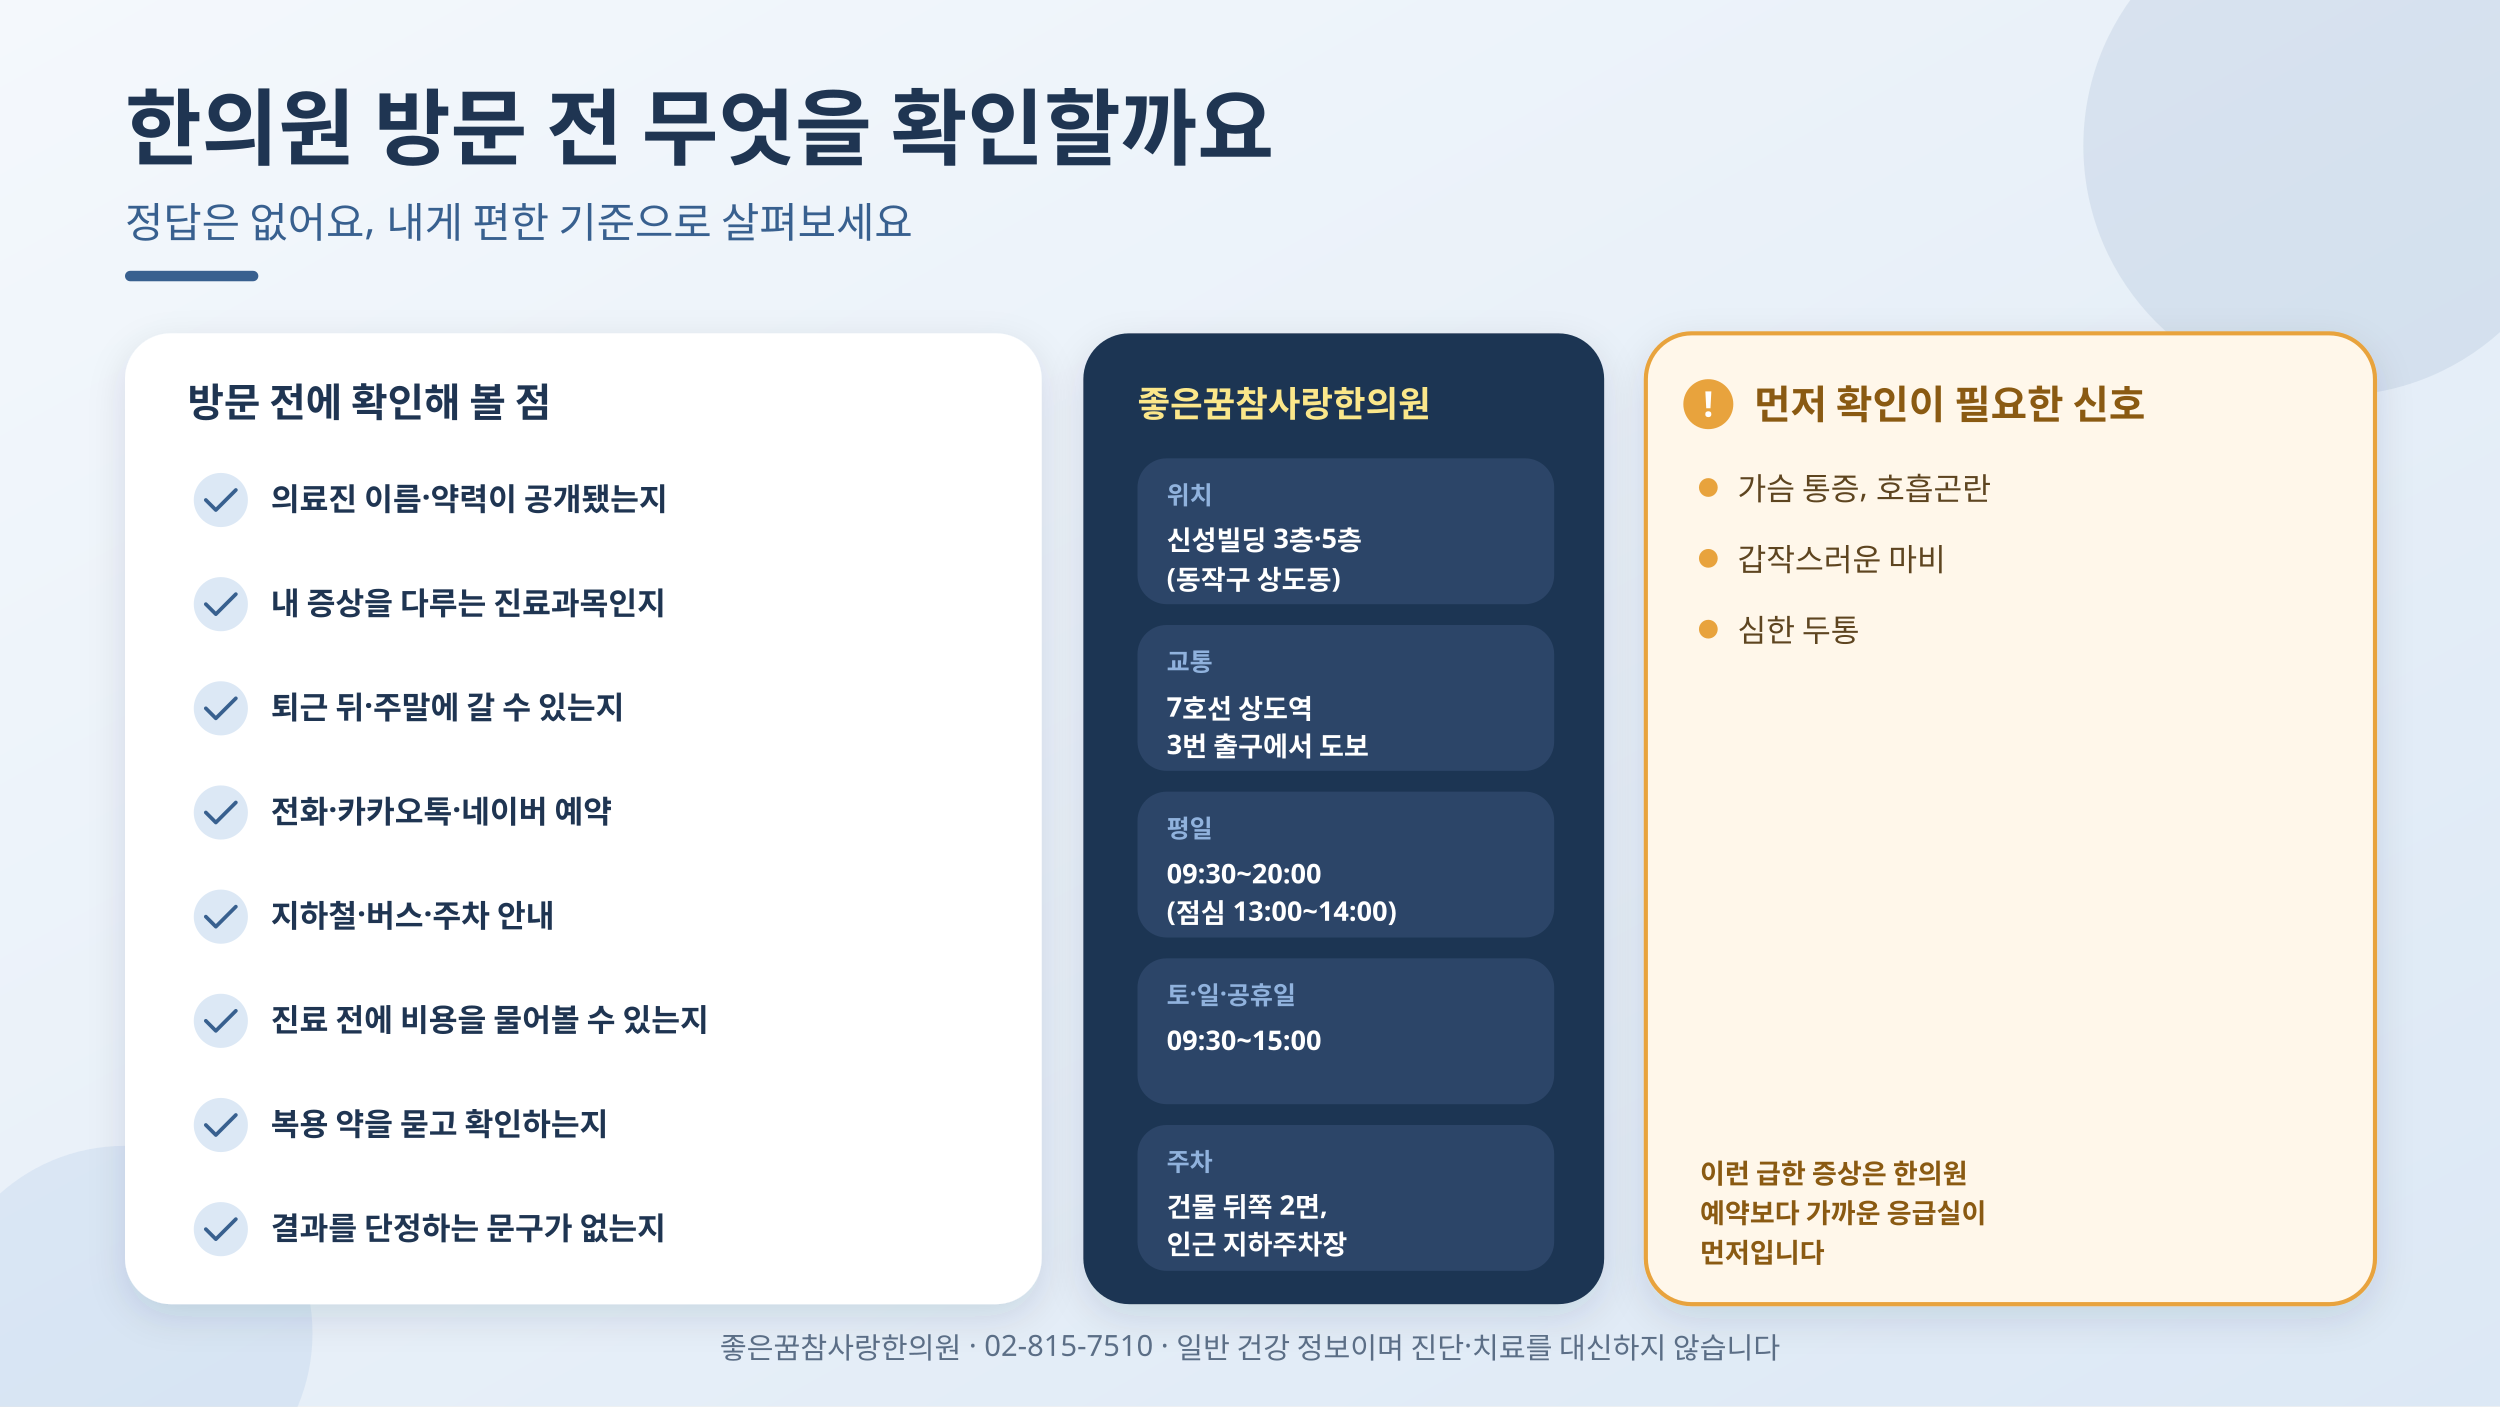
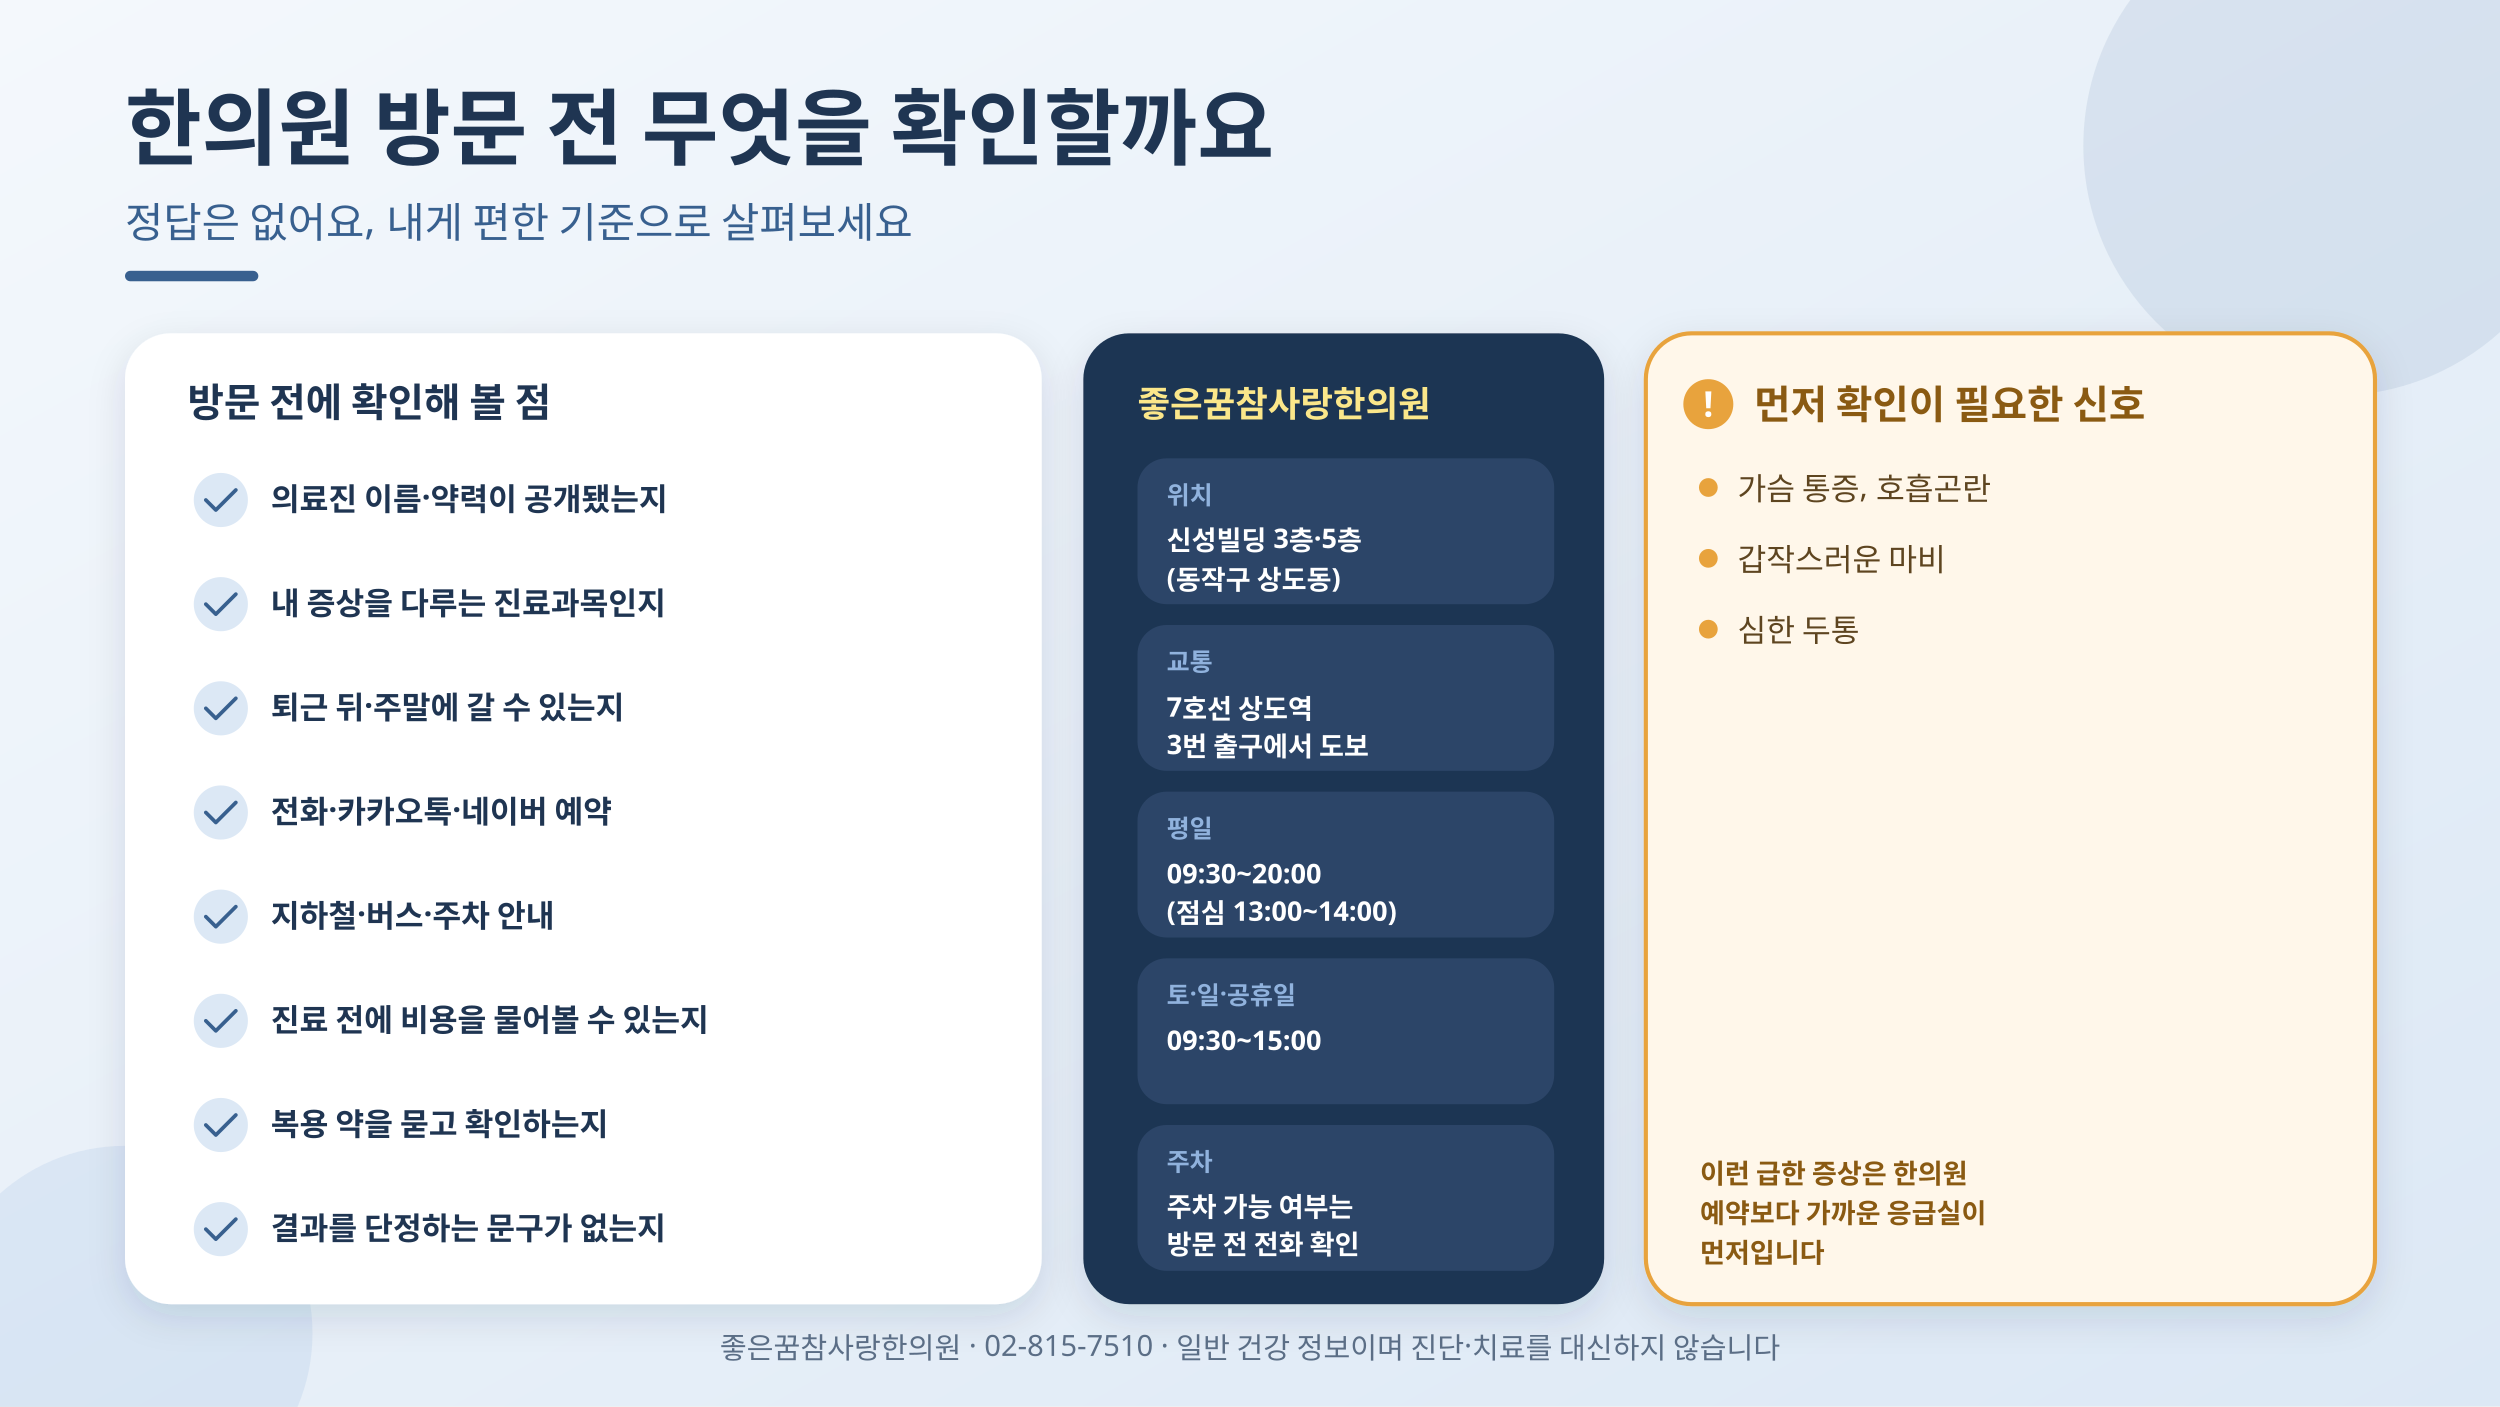
<svg xmlns="http://www.w3.org/2000/svg" viewBox="0 0 1200 675" width="1200" height="675">
  <defs>
    <linearGradient id="bg" x1="0" y1="0" x2="1" y2="1">
      <stop offset="0" stop-color="#F4F8FC" />
      <stop offset="1" stop-color="#DCE8F5" />
    </linearGradient>
    <filter id="sh" x="-10%" y="-10%" width="120%" height="130%">
      <feDropShadow dx="0" dy="6" stdDeviation="9" flood-color="#1F3552" flood-opacity="0.12" />
    </filter>
  </defs>
  <rect width="1200" height="675" fill="url(#bg)" />
  <circle cx="1120" cy="70" r="120" fill="#38608F" opacity="0.10" />
  <circle cx="60" cy="640" r="90" fill="#90B2DD" opacity="0.18" />
  <text x="60" y="76" font-family="'Nanum Myeongjo','Noto Serif KR','Malgun Gothic',serif" font-size="40" font-weight="800" fill="#1F3552" text-anchor="start">
    <tspan x="60" dy="0">한의원 방문 전 무엇을 확인할까요</tspan>
  </text>
  <text x="60" y="114" font-family="'Noto Sans KR','Malgun Gothic','Apple SD Gothic Neo',sans-serif" font-size="20" font-weight="400" fill="#38608F" text-anchor="start">
    <tspan x="60" dy="0">정답은 없어요, 내게 편한 기준으로 살펴보세요</tspan>
  </text>
  <rect x="60" y="130" width="64" height="5" rx="2.5" fill="#38608F" />
  <rect x="60" y="160" width="440" height="466" rx="22" fill="#FFFFFF" filter="url(#sh)" />
  <text x="90" y="200" font-family="'Noto Sans KR','Malgun Gothic','Apple SD Gothic Neo',sans-serif" font-size="19" font-weight="800" fill="#1F3552" text-anchor="start">
    <tspan x="90" dy="0">방문 전에 확인해 볼 점</tspan>
  </text>
  <circle cx="106" cy="240" r="13" fill="#DCE8F5" />
  <g transform="translate(106 240) scale(0.6)" fill="none" stroke="#38608F" stroke-width="3" stroke-linecap="round" stroke-linejoin="round">
    <path d="M-12 0 l8 8 l16 -16" />
  </g>
  <text x="130" y="245" font-family="'Noto Sans KR','Malgun Gothic','Apple SD Gothic Neo',sans-serif" font-size="15" font-weight="600" fill="#1F3552" text-anchor="start">
    <tspan x="130" dy="0">의료진 이름·약력이 공개됐는지</tspan>
  </text>
  <circle cx="106" cy="290" r="13" fill="#DCE8F5" />
  <g transform="translate(106 290) scale(0.6)" fill="none" stroke="#38608F" stroke-width="3" stroke-linecap="round" stroke-linejoin="round">
    <path d="M-12 0 l8 8 l16 -16" />
  </g>
  <text x="130" y="295" font-family="'Noto Sans KR','Malgun Gothic','Apple SD Gothic Neo',sans-serif" font-size="15" font-weight="600" fill="#1F3552" text-anchor="start">
    <tspan x="130" dy="0">내 증상을 다루는 진료과목인지</tspan>
  </text>
  <circle cx="106" cy="340" r="13" fill="#DCE8F5" />
  <g transform="translate(106 340) scale(0.6)" fill="none" stroke="#38608F" stroke-width="3" stroke-linecap="round" stroke-linejoin="round">
    <path d="M-12 0 l8 8 l16 -16" />
  </g>
  <text x="130" y="345" font-family="'Noto Sans KR','Malgun Gothic','Apple SD Gothic Neo',sans-serif" font-size="15" font-weight="600" fill="#1F3552" text-anchor="start">
    <tspan x="130" dy="0">퇴근 뒤·주말에 갈 수 있는지</tspan>
  </text>
  <circle cx="106" cy="390" r="13" fill="#DCE8F5" />
  <g transform="translate(106 390) scale(0.6)" fill="none" stroke="#38608F" stroke-width="3" stroke-linecap="round" stroke-linejoin="round">
    <path d="M-12 0 l8 8 l16 -16" />
  </g>
  <text x="130" y="395" font-family="'Noto Sans KR','Malgun Gothic','Apple SD Gothic Neo',sans-serif" font-size="15" font-weight="600" fill="#1F3552" text-anchor="start">
    <tspan x="130" dy="0">전화·카카오톡·네이버 예약</tspan>
  </text>
  <circle cx="106" cy="440" r="13" fill="#DCE8F5" />
  <g transform="translate(106 440) scale(0.6)" fill="none" stroke="#38608F" stroke-width="3" stroke-linecap="round" stroke-linejoin="round">
    <path d="M-12 0 l8 8 l16 -16" />
  </g>
  <text x="130" y="445" font-family="'Noto Sans KR','Malgun Gothic','Apple SD Gothic Neo',sans-serif" font-size="15" font-weight="600" fill="#1F3552" text-anchor="start">
    <tspan x="130" dy="0">지하철·버스·주차 안내</tspan>
  </text>
  <circle cx="106" cy="490" r="13" fill="#DCE8F5" />
  <g transform="translate(106 490) scale(0.6)" fill="none" stroke="#38608F" stroke-width="3" stroke-linecap="round" stroke-linejoin="round">
    <path d="M-12 0 l8 8 l16 -16" />
  </g>
  <text x="130" y="495" font-family="'Noto Sans KR','Malgun Gothic','Apple SD Gothic Neo',sans-serif" font-size="15" font-weight="600" fill="#1F3552" text-anchor="start">
    <tspan x="130" dy="0">진료 전에 비용을 물어볼 수 있는지</tspan>
  </text>
  <circle cx="106" cy="540" r="13" fill="#DCE8F5" />
  <g transform="translate(106 540) scale(0.6)" fill="none" stroke="#38608F" stroke-width="3" stroke-linecap="round" stroke-linejoin="round">
    <path d="M-12 0 l8 8 l16 -16" />
  </g>
  <text x="130" y="545" font-family="'Noto Sans KR','Malgun Gothic','Apple SD Gothic Neo',sans-serif" font-size="15" font-weight="600" fill="#1F3552" text-anchor="start">
    <tspan x="130" dy="0">복용 약을 묻고 확인하는지</tspan>
  </text>
  <circle cx="106" cy="590" r="13" fill="#DCE8F5" />
  <g transform="translate(106 590) scale(0.6)" fill="none" stroke="#38608F" stroke-width="3" stroke-linecap="round" stroke-linejoin="round">
    <path d="M-12 0 l8 8 l16 -16" />
  </g>
  <text x="130" y="595" font-family="'Noto Sans KR','Malgun Gothic','Apple SD Gothic Neo',sans-serif" font-size="15" font-weight="600" fill="#1F3552" text-anchor="start">
    <tspan x="130" dy="0">결과를 단정하는 문구가 없는지</tspan>
  </text>
  <rect x="520" y="160" width="250" height="466" rx="22" fill="#1F3552" filter="url(#sh)" />
  <text x="546" y="200" font-family="'Noto Sans KR','Malgun Gothic','Apple SD Gothic Neo',sans-serif" font-size="17" font-weight="800" fill="#FBE78A" text-anchor="start">
    <tspan x="546" dy="0">좋은꿈참사랑한의원</tspan>
  </text>
  <rect x="546" y="220" width="200" height="70" rx="14" fill="#2C4568" />
  <text x="560" y="242" font-family="'Noto Sans KR','Malgun Gothic','Apple SD Gothic Neo',sans-serif" font-size="12" font-weight="700" fill="#90B2DD" text-anchor="start">
    <tspan x="560" dy="0">위치</tspan>
  </text>
  <text x="560" y="264" font-family="'Noto Sans KR','Malgun Gothic','Apple SD Gothic Neo',sans-serif" font-size="13" font-weight="600" fill="#FFFFFF" text-anchor="start">
    <tspan x="560" dy="0">신성빌딩 3층·5층</tspan>
    <tspan x="560" dy="18">(동작구 상도동)</tspan>
  </text>
  <rect x="546" y="300" width="200" height="70" rx="14" fill="#2C4568" />
  <text x="560" y="322" font-family="'Noto Sans KR','Malgun Gothic','Apple SD Gothic Neo',sans-serif" font-size="12" font-weight="700" fill="#90B2DD" text-anchor="start">
    <tspan x="560" dy="0">교통</tspan>
  </text>
  <text x="560" y="344" font-family="'Noto Sans KR','Malgun Gothic','Apple SD Gothic Neo',sans-serif" font-size="13" font-weight="600" fill="#FFFFFF" text-anchor="start">
    <tspan x="560" dy="0">7호선 상도역</tspan>
    <tspan x="560" dy="18">3번 출구에서 도보</tspan>
  </text>
  <rect x="546" y="380" width="200" height="70" rx="14" fill="#2C4568" />
  <text x="560" y="402" font-family="'Noto Sans KR','Malgun Gothic','Apple SD Gothic Neo',sans-serif" font-size="12" font-weight="700" fill="#90B2DD" text-anchor="start">
    <tspan x="560" dy="0">평일</tspan>
  </text>
  <text x="560" y="424" font-family="'Noto Sans KR','Malgun Gothic','Apple SD Gothic Neo',sans-serif" font-size="13" font-weight="600" fill="#FFFFFF" text-anchor="start">
    <tspan x="560" dy="0">09:30~20:00</tspan>
    <tspan x="560" dy="18">(점심 13:00~14:00)</tspan>
  </text>
  <rect x="546" y="460" width="200" height="70" rx="14" fill="#2C4568" />
  <text x="560" y="482" font-family="'Noto Sans KR','Malgun Gothic','Apple SD Gothic Neo',sans-serif" font-size="12" font-weight="700" fill="#90B2DD" text-anchor="start">
    <tspan x="560" dy="0">토·일·공휴일</tspan>
  </text>
  <text x="560" y="504" font-family="'Noto Sans KR','Malgun Gothic','Apple SD Gothic Neo',sans-serif" font-size="13" font-weight="600" fill="#FFFFFF" text-anchor="start">
    <tspan x="560" dy="0">09:30~15:00</tspan>
  </text>
  <rect x="546" y="540" width="200" height="70" rx="14" fill="#2C4568" />
  <text x="560" y="562" font-family="'Noto Sans KR','Malgun Gothic','Apple SD Gothic Neo',sans-serif" font-size="12" font-weight="700" fill="#90B2DD" text-anchor="start">
    <tspan x="560" dy="0">주차</tspan>
  </text>
  <text x="560" y="584" font-family="'Noto Sans KR','Malgun Gothic','Apple SD Gothic Neo',sans-serif" font-size="13" font-weight="600" fill="#FFFFFF" text-anchor="start">
-     <tspan x="560" dy="0">건물 뒤쪽 2면,</tspan>
-     <tspan x="560" dy="18">인근 지하주차장</tspan>
+     <tspan x="560" dy="0">주차 가능 여부는</tspan>
+     <tspan x="560" dy="18">방문 전 전화 확인</tspan>
  </text>
  <rect x="790" y="160" width="350" height="466" rx="22" fill="#FFF7EA" stroke="#E8A33D" stroke-width="2" filter="url(#sh)" />
  <circle cx="820" cy="194" r="12" fill="#E8A33D" />
  <text x="820" y="200" font-family="'Noto Sans KR','Malgun Gothic','Apple SD Gothic Neo',sans-serif" font-size="17" font-weight="800" fill="#FFFFFF" text-anchor="middle">
    <tspan x="820" dy="0">!</tspan>
  </text>
  <text x="842" y="201" font-family="'Noto Sans KR','Malgun Gothic','Apple SD Gothic Neo',sans-serif" font-size="19" font-weight="800" fill="#8A5A12" text-anchor="start">
    <tspan x="842" dy="0">먼저 확인이 필요한 신호</tspan>
  </text>
  <circle cx="820" cy="234" r="4.5" fill="#E8A33D" />
  <text x="834" y="240" font-family="'Noto Sans KR','Malgun Gothic','Apple SD Gothic Neo',sans-serif" font-size="15" font-weight="500" fill="#5E4520" text-anchor="start">
    <tspan x="834" dy="0">가슴 통증, 호흡곤란</tspan>
  </text>
  <circle cx="820" cy="268" r="4.5" fill="#E8A33D" />
  <text x="834" y="274" font-family="'Noto Sans KR','Malgun Gothic','Apple SD Gothic Neo',sans-serif" font-size="15" font-weight="500" fill="#5E4520" text-anchor="start">
    <tspan x="834" dy="0">갑작스러운 마비</tspan>
  </text>
  <circle cx="820" cy="302" r="4.5" fill="#E8A33D" />
  <text x="834" y="308" font-family="'Noto Sans KR','Malgun Gothic','Apple SD Gothic Neo',sans-serif" font-size="15" font-weight="500" fill="#5E4520" text-anchor="start">
    <tspan x="834" dy="0">심한 두통</tspan>
  </text>
  <text x="816" y="568" font-family="'Noto Sans KR','Malgun Gothic','Apple SD Gothic Neo',sans-serif" font-size="13" font-weight="700" fill="#8A5A12" text-anchor="start">
    <tspan x="816" dy="0">이런 급한 증상은 한의원</tspan>
    <tspan x="816" dy="19">예약보다 가까운 응급실이</tspan>
    <tspan x="816" dy="19">먼저입니다</tspan>
  </text>
  <text x="600" y="652" font-family="'Noto Sans KR','Malgun Gothic','Apple SD Gothic Neo',sans-serif" font-size="14" font-weight="400" fill="#5B6E86" text-anchor="middle">
    <tspan x="600" dy="0">좋은꿈참사랑한의원 · 02-815-7510 · 일반 건강 정보이며 진단·치료를 대신하지 않습니다</tspan>
  </text>
</svg>
